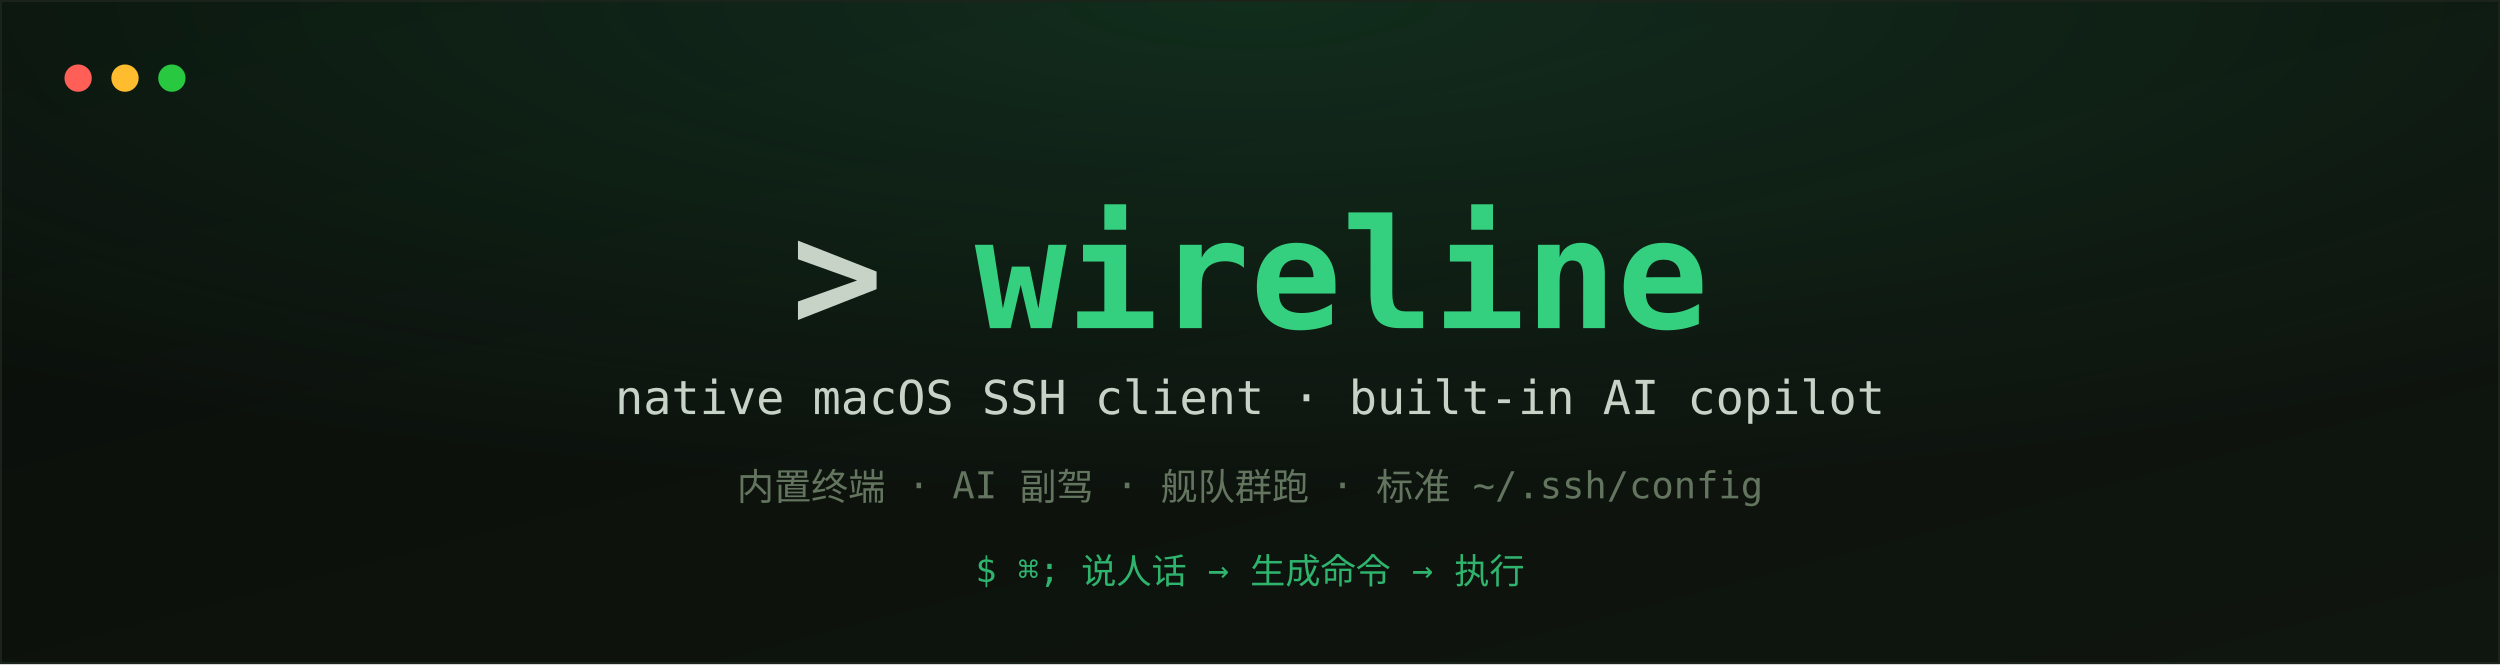
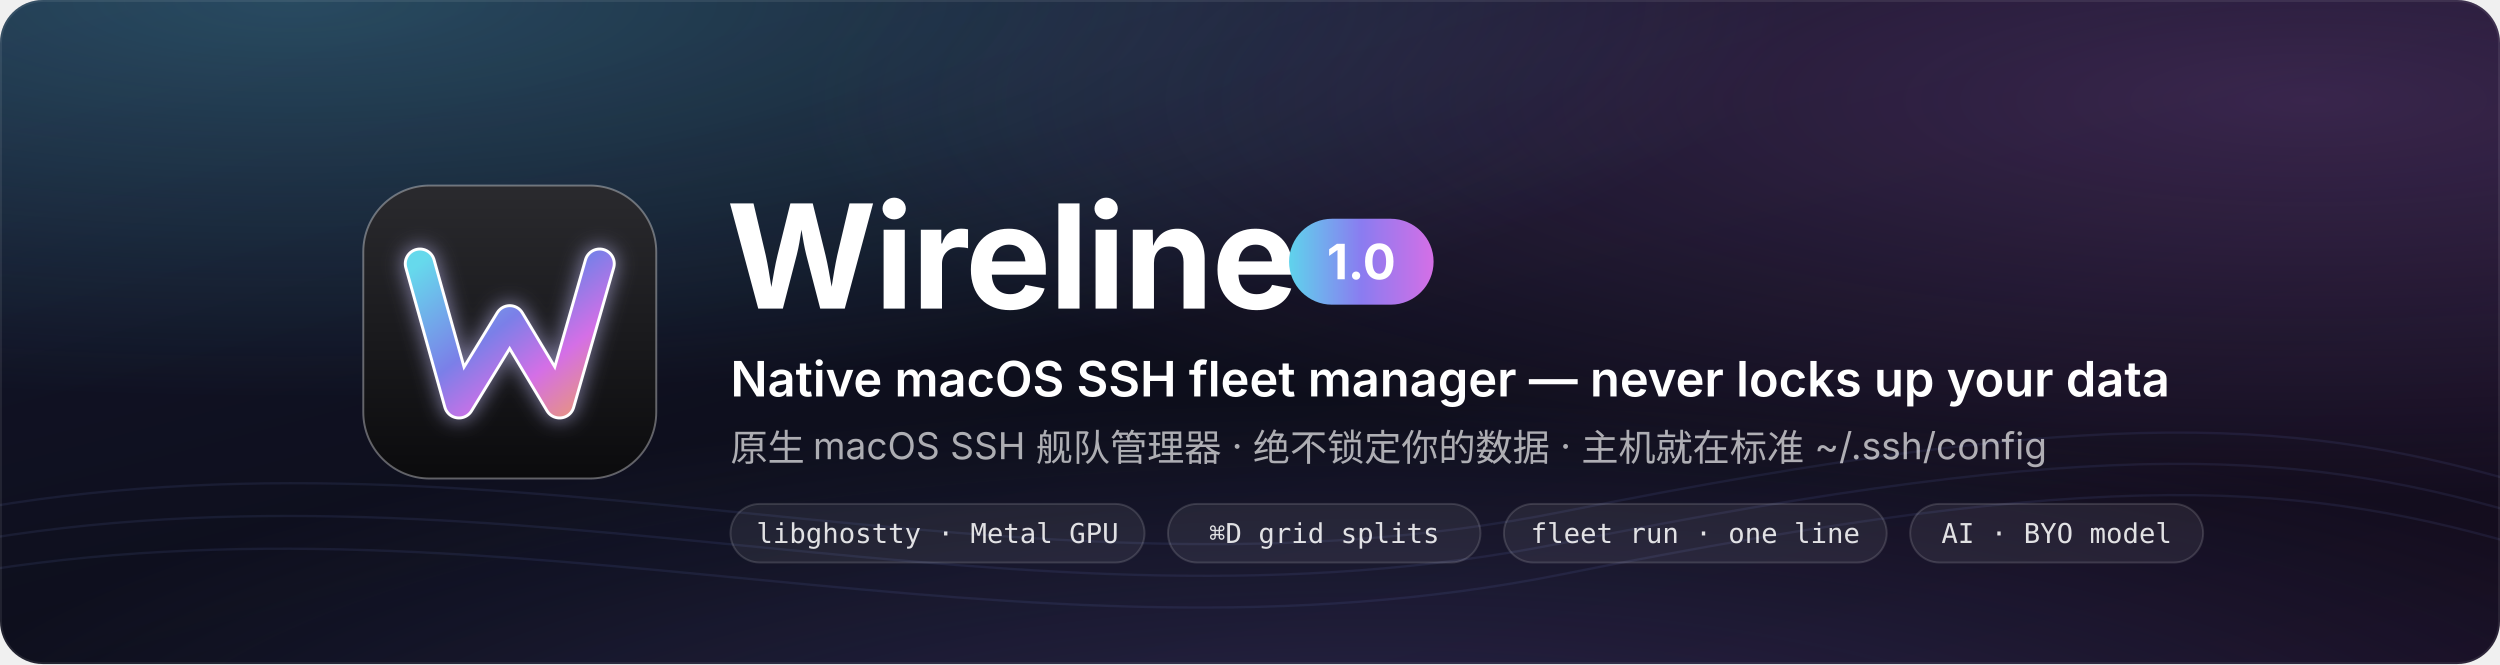
- <svg xmlns="http://www.w3.org/2000/svg" width="1280" height="340" viewBox="0 0 1280 340" role="img" aria-label="Wireline — native macOS SSH client with a built-in AI copilot">
+ <svg xmlns="http://www.w3.org/2000/svg" width="1280" height="340" viewBox="0 0 1280 340" role="img" aria-label="Wireline 1.0 — a native macOS SSH fleet manager that never locks up your data">
  <defs>
    <linearGradient id="bg" x1="0" y1="0" x2="1" y2="1">
-       <stop offset="0" stop-color="#0a0e0a" />
-       <stop offset="1" stop-color="#0f150f" />
+       <stop offset="0" stop-color="#14162c" />
+       <stop offset="0.55" stop-color="#0d0e1b" />
+       <stop offset="1" stop-color="#160d1f" />
    </linearGradient>
-     <radialGradient id="glow" cx="50%" cy="0%" r="75%">
-       <stop offset="0" stop-color="#35d07f" stop-opacity="0.15" />
-       <stop offset="1" stop-color="#35d07f" stop-opacity="0" />
+     <radialGradient id="glowA" cx="12%" cy="0%" r="60%">
+       <stop offset="0" stop-color="#5fd3ec" stop-opacity="0.28" />
+       <stop offset="1" stop-color="#5fd3ec" stop-opacity="0" />
    </radialGradient>
-     <style>text{font-family:'SF Mono','JetBrains Mono',Menlo,Consolas,monospace}</style>
+     <radialGradient id="glowB" cx="92%" cy="15%" r="60%">
+       <stop offset="0" stop-color="#c46fe6" stop-opacity="0.24" />
+       <stop offset="1" stop-color="#c46fe6" stop-opacity="0" />
+     </radialGradient>
+     <radialGradient id="glowC" cx="55%" cy="120%" r="60%">
+       <stop offset="0" stop-color="#7b7fe8" stop-opacity="0.22" />
+       <stop offset="1" stop-color="#7b7fe8" stop-opacity="0" />
+     </radialGradient>
+     <linearGradient id="tile" x1="0" y1="0" x2="0" y2="1">
+       <stop offset="0" stop-color="#2a2a2e" />
+       <stop offset="1" stop-color="#0b0b0d" />
+     </linearGradient>
+     <linearGradient id="w" x1="0" y1="0" x2="1" y2="1">
+       <stop offset="0" stop-color="#66d9ec" />
+       <stop offset="0.45" stop-color="#7b7fe8" />
+       <stop offset="0.72" stop-color="#d46fe6" />
+       <stop offset="1" stop-color="#e8967a" />
+     </linearGradient>
+     <linearGradient id="pill" x1="0" y1="0" x2="1" y2="0">
+       <stop offset="0" stop-color="#5fd3ec" />
+       <stop offset="0.5" stop-color="#8a7cf0" />
+       <stop offset="1" stop-color="#d46fe6" />
+     </linearGradient>
+     <filter id="soft" x="-30%" y="-30%" width="160%" height="160%">
+       <feGaussianBlur stdDeviation="5" />
+     </filter>
+     <clipPath id="frame">
+       <rect width="1280" height="340" rx="22" />
+     </clipPath>
+     <style>
+       .sans { font-family: -apple-system, BlinkMacSystemFont, "SF Pro Display", "PingFang SC", "Helvetica Neue", "Segoe UI", sans-serif; }
+       .mono { font-family: "SF Mono", ui-monospace, "JetBrains Mono", Menlo, Consolas, monospace; }
+     </style>
  </defs>
-   <rect width="1280" height="340" fill="url(#bg)" />
-   <rect width="1280" height="340" fill="url(#glow)" />
-   <rect x="0.5" y="0.5" width="1279" height="339" fill="none" stroke="#1b241b" />
-   <circle cx="40" cy="40" r="7" fill="#ff5f57" />
-   <circle cx="64" cy="40" r="7" fill="#febc2e" />
-   <circle cx="88" cy="40" r="7" fill="#28c840" />
-   <text x="640" y="168" text-anchor="middle" font-size="78" font-weight="700" fill="#c8d3c8">&gt; <tspan fill="#35d07f">wireline</tspan>
-   </text>
-   <text x="640" y="212" text-anchor="middle" font-size="24" fill="#c8d3c8">native macOS SSH client · built-in AI copilot</text>
-   <text x="640" y="256" text-anchor="middle" font-size="19" fill="#63755f">内置终端 · AI 副驾 · 舰队群跑 · 标准 ~/.ssh/config</text>
-   <text x="640" y="298" text-anchor="middle" font-size="18" fill="#35d07f" opacity="0.85">$ ⌘; 说人话 → 生成命令 → 执行</text>
+   <g clip-path="url(#frame)">
+     <rect width="1280" height="340" fill="url(#bg)" />
+     <rect width="1280" height="340" fill="url(#glowA)" />
+     <rect width="1280" height="340" fill="url(#glowB)" />
+     <rect width="1280" height="340" fill="url(#glowC)" />
+     <g fill="none" stroke="#8c9cff" stroke-opacity="0.09" stroke-width="1.2">
+       <path d="M-20 262 C 260 210, 520 318, 800 262 S 1180 214, 1300 250" />
+       <path d="M-20 278 C 260 228, 520 334, 800 278 S 1180 230, 1300 266" />
+       <path d="M-20 294 C 260 246, 520 350, 800 294 S 1180 246, 1300 282" />
+     </g>
+   </g>
+   <rect x="0.5" y="0.5" width="1279" height="339" rx="21.5" fill="none" stroke="#ffffff" stroke-opacity="0.08" />
+   <g transform="translate(186 95)">
+     <rect width="150" height="150" rx="34" fill="url(#tile)" stroke="#ffffff" stroke-opacity="0.35" stroke-width="1" />
+     <polyline points="29,40 49,111.5 75,69 100.5,111.5 121,40" fill="none" stroke="#c9c2ff" stroke-opacity="0.55" stroke-width="18" stroke-linecap="round" stroke-linejoin="round" filter="url(#soft)" />
+     <polyline points="29,40 49,111.5 75,69 100.5,111.5 121,40" fill="none" stroke="#ffffff" stroke-width="16.5" stroke-linecap="round" stroke-linejoin="round" />
+     <polyline points="29,40 49,111.5 75,69 100.5,111.5 121,40" fill="none" stroke="url(#w)" stroke-width="13.5" stroke-linecap="round" stroke-linejoin="round" />
+   </g>
+   <text x="372" y="158" class="sans" font-size="74" font-weight="700" fill="#ffffff" letter-spacing="-1">Wireline</text>
+   <g transform="translate(660 112)">
+     <rect width="74" height="44" rx="22" fill="url(#pill)" />
+     <text x="37" y="31" text-anchor="middle" class="sans" font-size="25" font-weight="700" fill="#ffffff">1.0</text>
+   </g>
+   <text x="374" y="203" class="sans" font-size="25" font-weight="600" fill="#ffffff">Native macOS SSH fleet manager — never locks up your data</text>
+   <text x="374" y="236" class="sans" font-size="19" fill="#ffffff" fill-opacity="0.66">原生 macOS SSH 舰队管理器 · 绝不锁定你的数据 · 主机就在标准 ~/.ssh/config</text>
+   <g class="mono" font-size="14" fill="#ffffff" fill-opacity="0.86">
+     <g transform="translate(374 258)">
+       <rect width="212" height="30" rx="15" fill="#ffffff" fill-opacity="0.07" stroke="#ffffff" stroke-opacity="0.14" />
+       <text x="106" y="20" text-anchor="middle">libghostty · Metal GPU</text>
+     </g>
+     <g transform="translate(598 258)">
+       <rect width="160" height="30" rx="15" fill="#ffffff" fill-opacity="0.07" stroke="#ffffff" stroke-opacity="0.14" />
+       <text x="80" y="20" text-anchor="middle">⌘D grid splits</text>
+     </g>
+     <g transform="translate(770 258)">
+       <rect width="196" height="30" rx="15" fill="#ffffff" fill-opacity="0.07" stroke="#ffffff" stroke-opacity="0.14" />
+       <text x="98" y="20" text-anchor="middle">fleet run · one line</text>
+     </g>
+     <g transform="translate(978 258)">
+       <rect width="150" height="30" rx="15" fill="#ffffff" fill-opacity="0.07" stroke="#ffffff" stroke-opacity="0.14" />
+       <text x="75" y="20" text-anchor="middle">AI · BYO model</text>
+     </g>
+   </g>
</svg>
